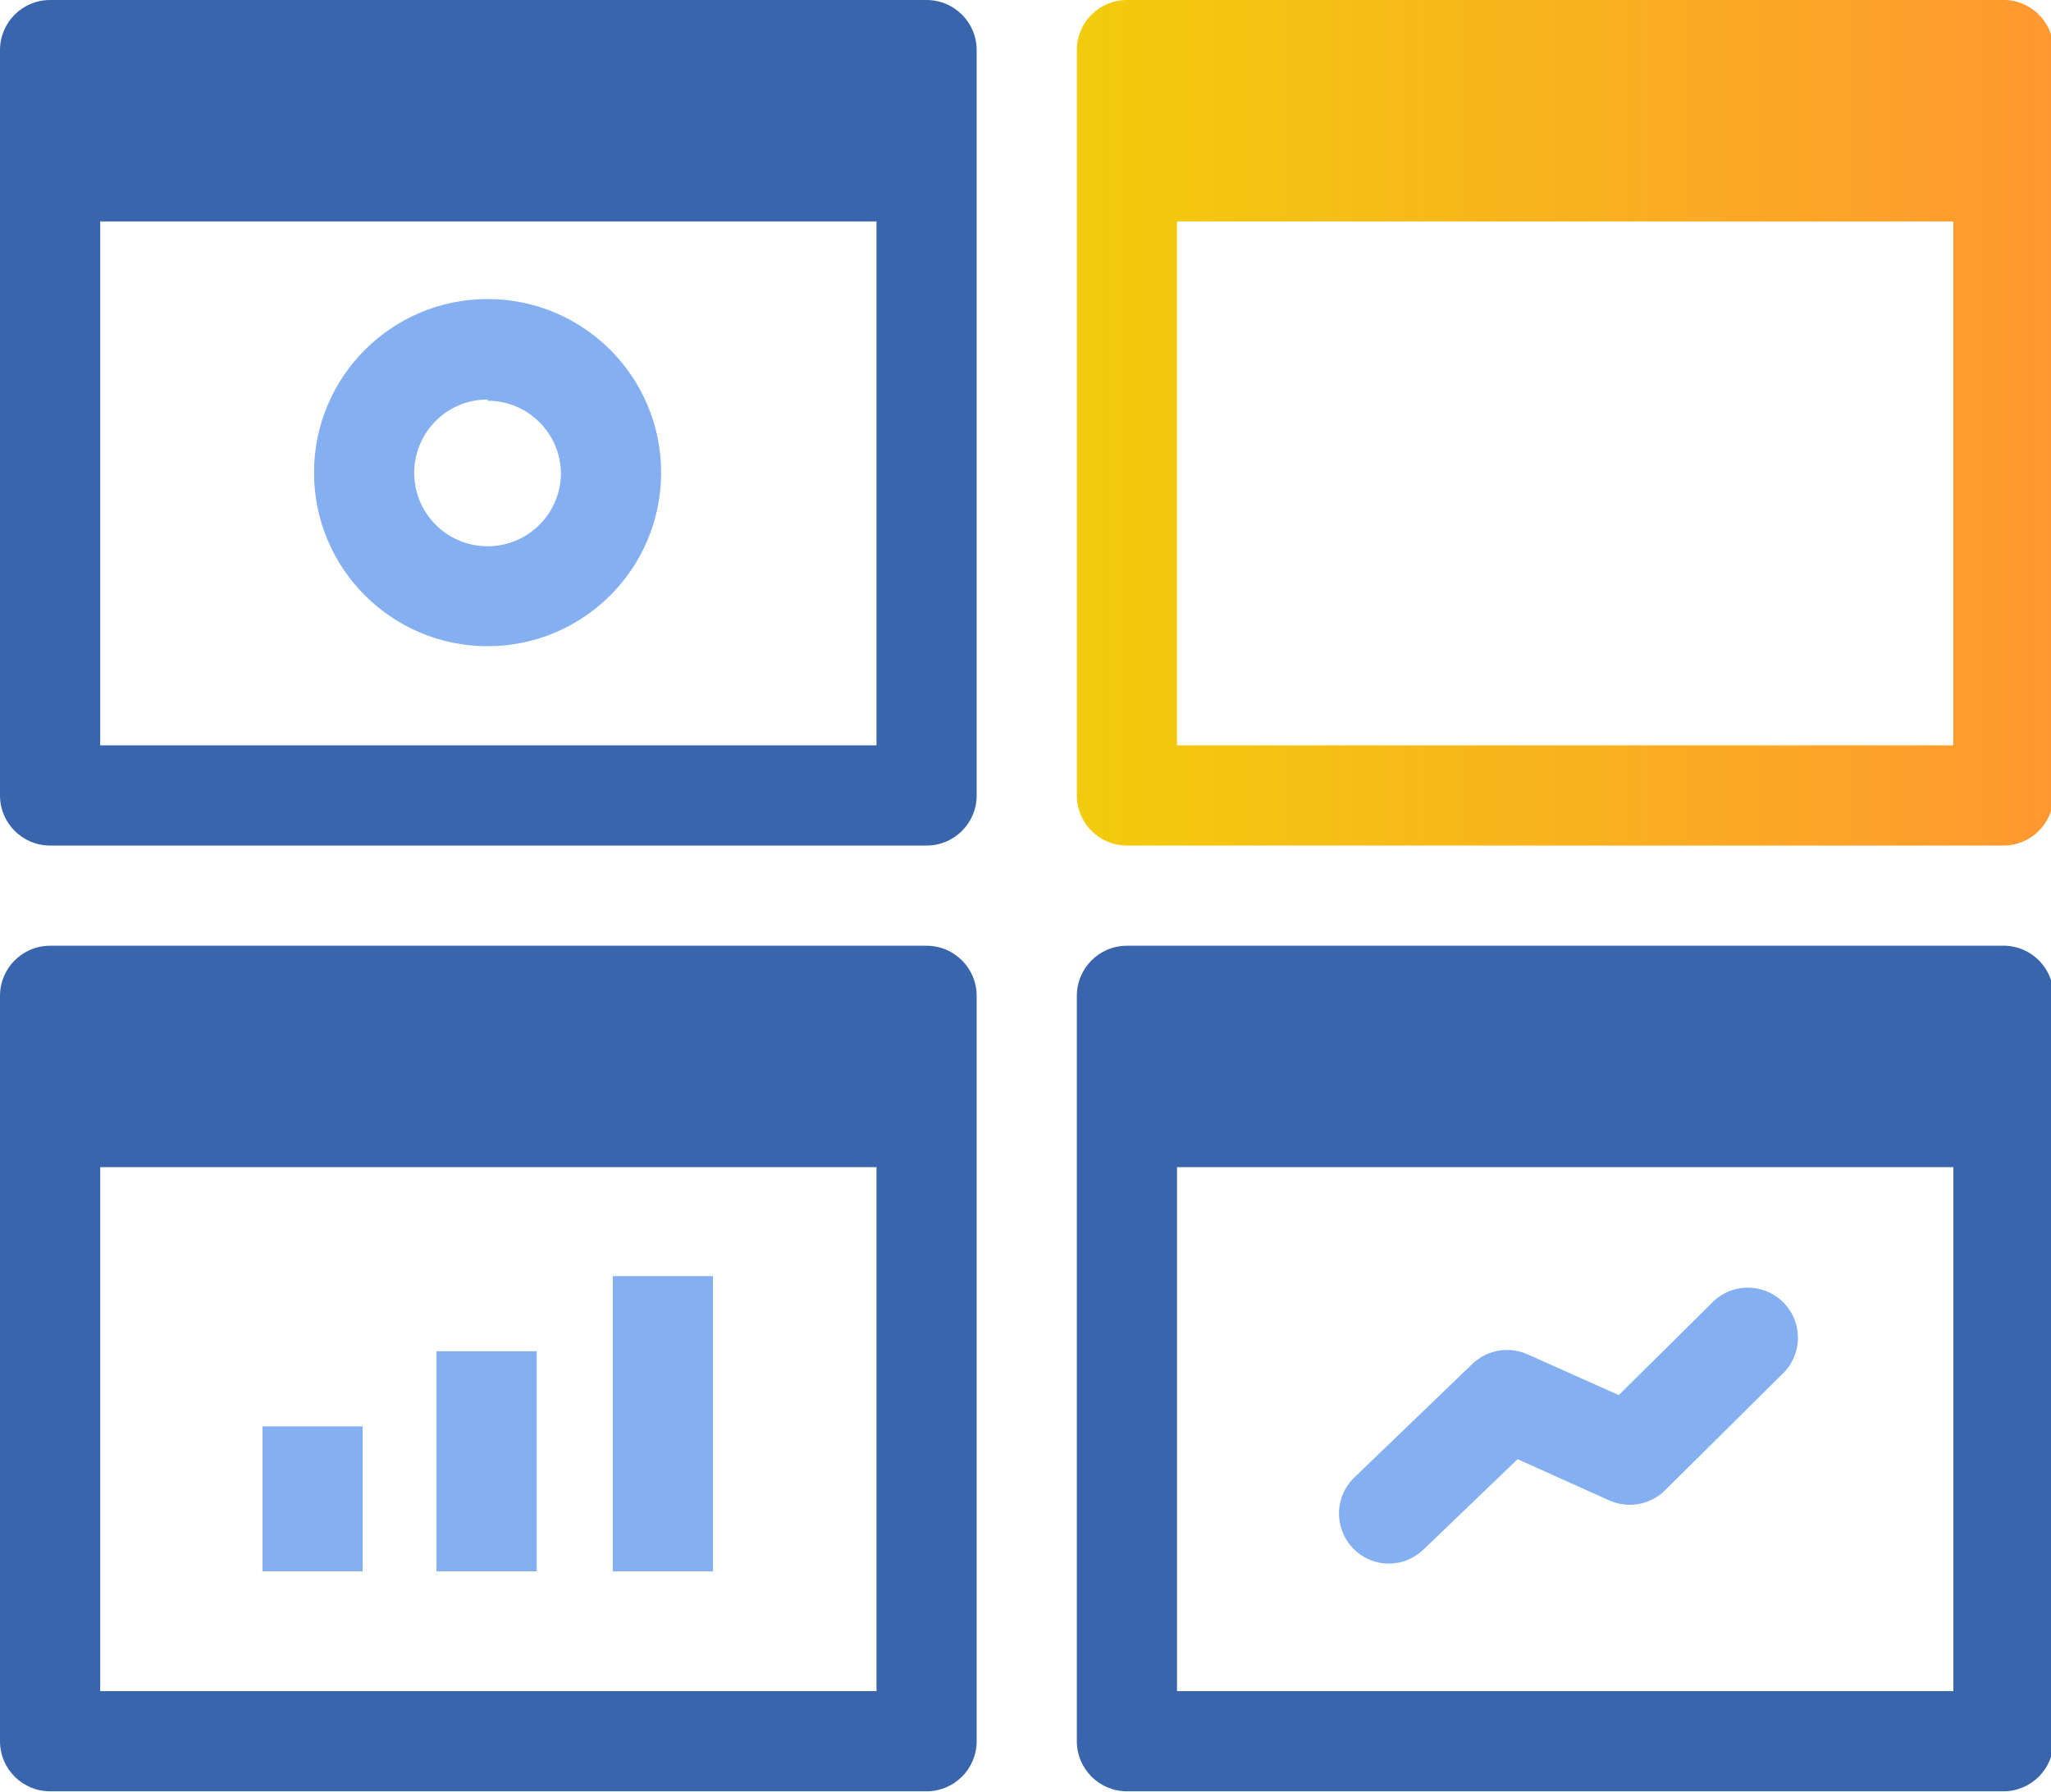
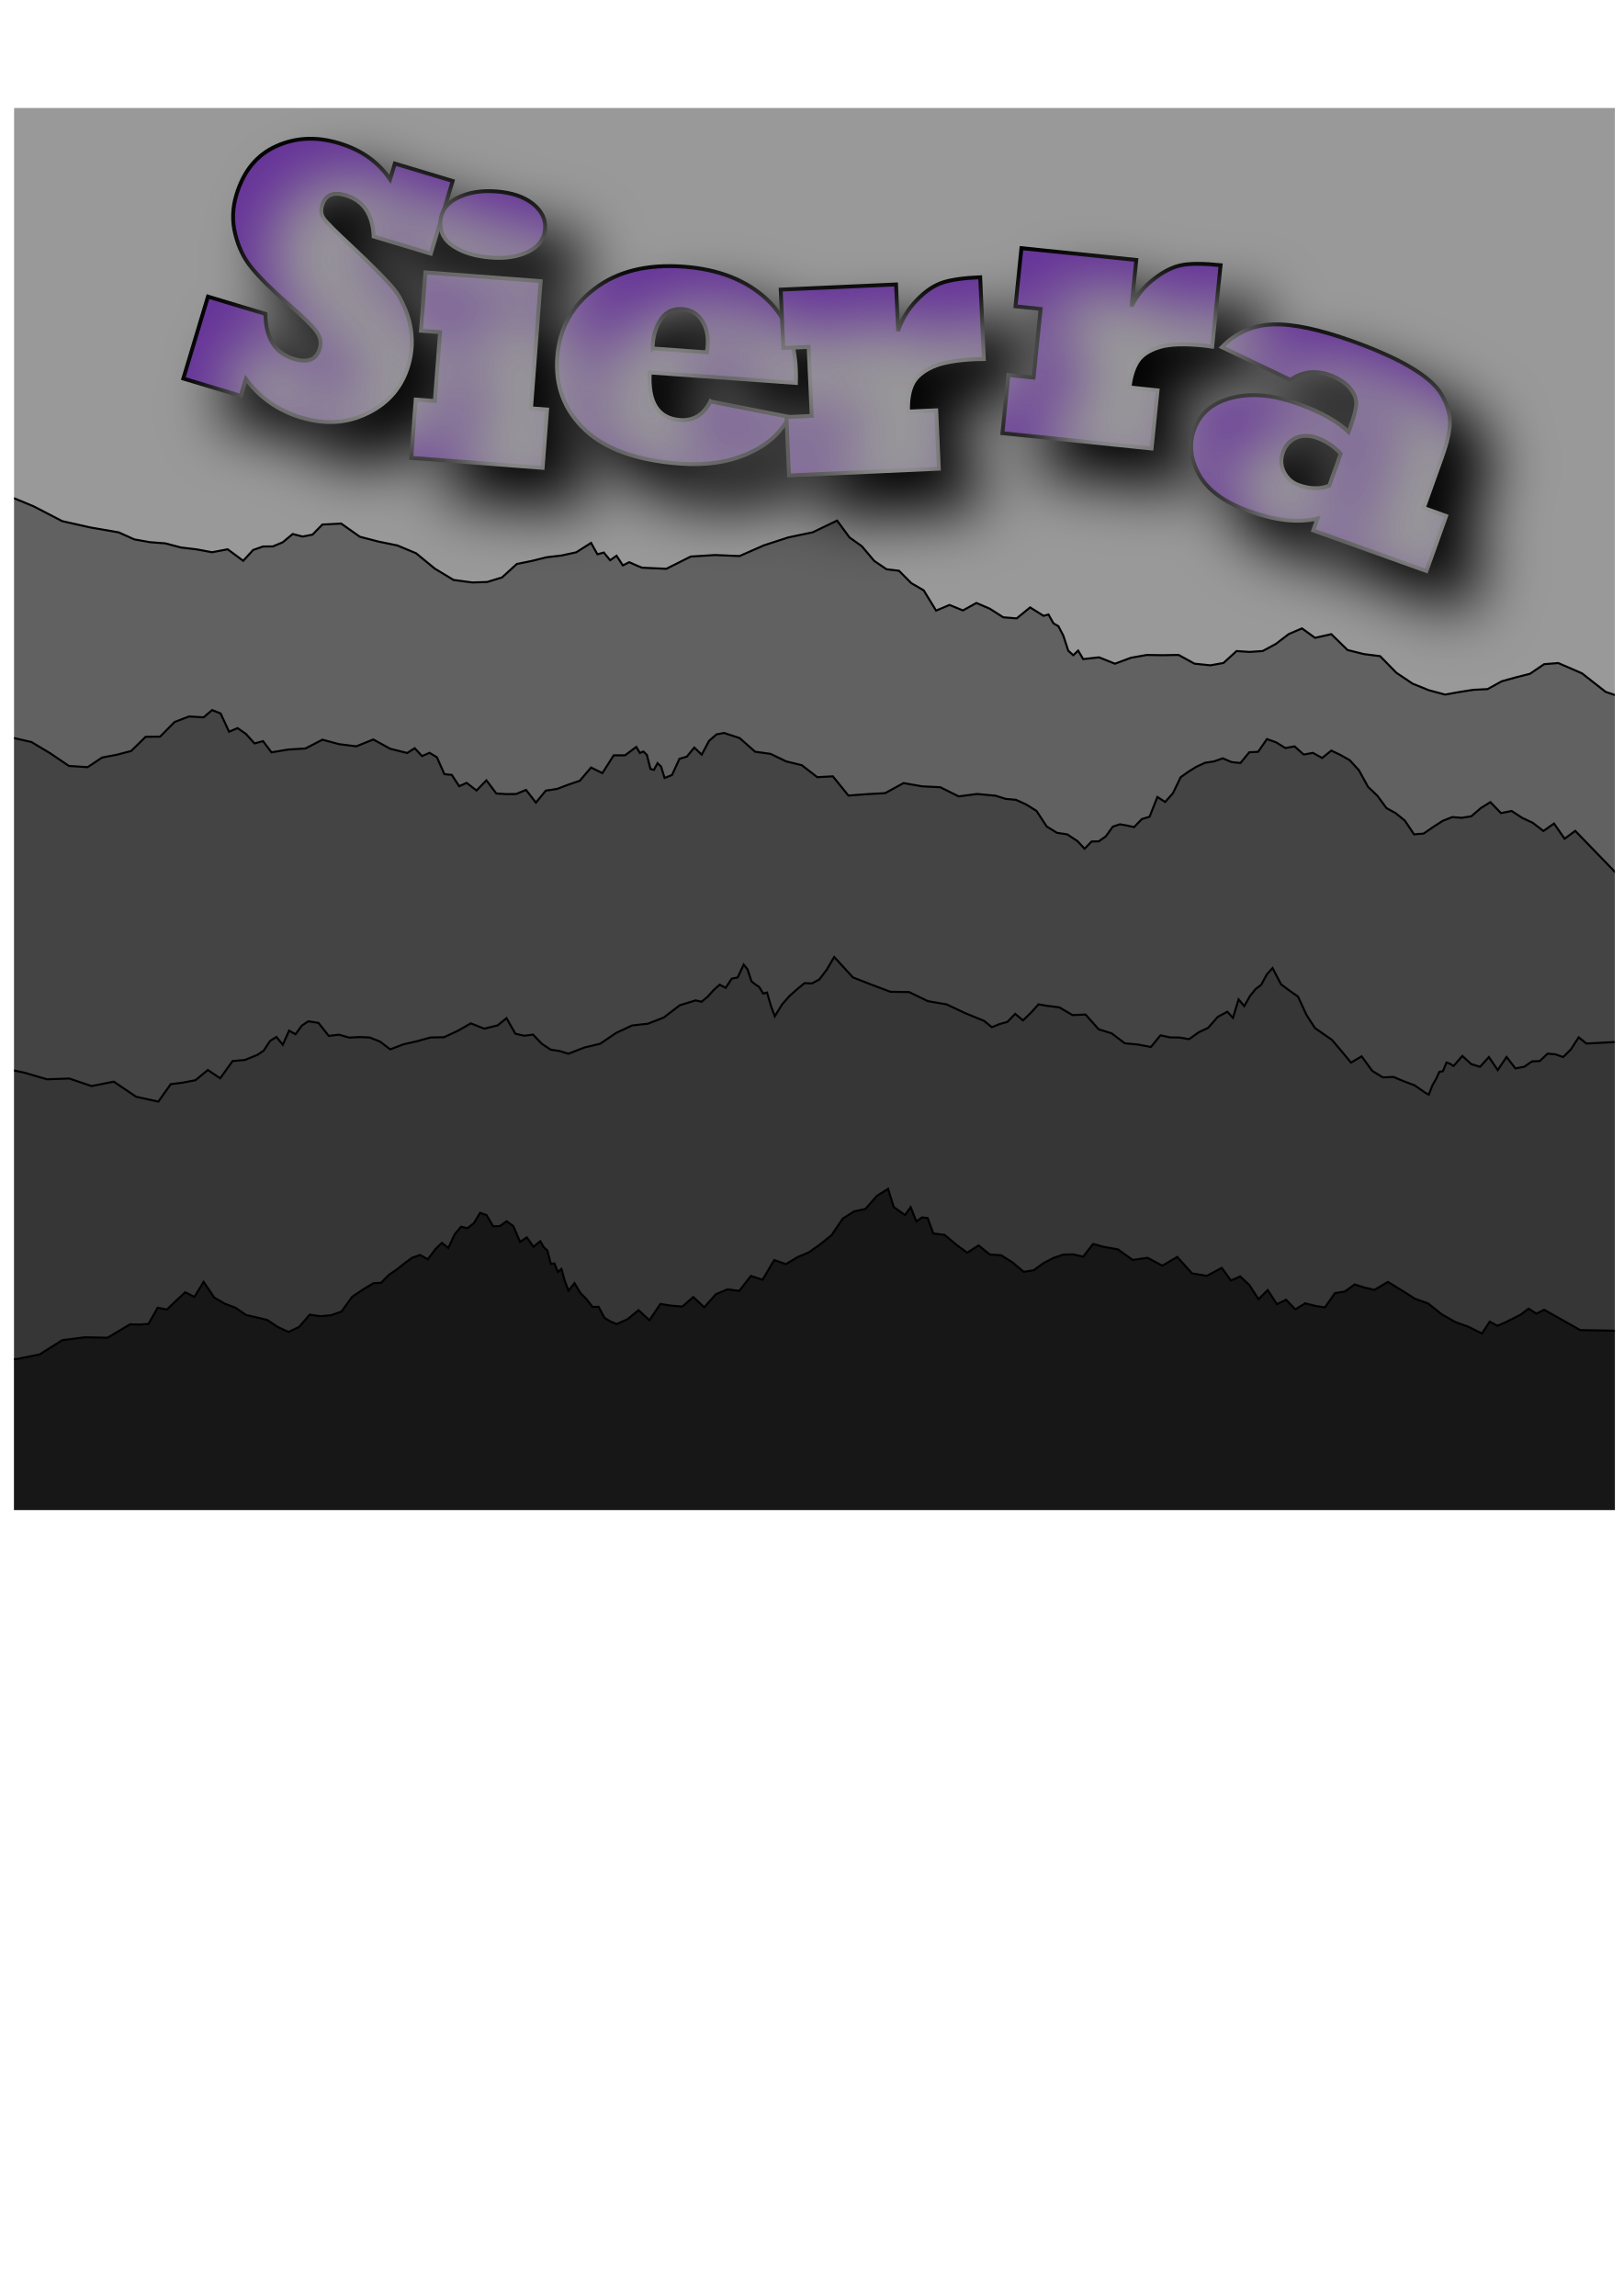
- <svg xmlns="http://www.w3.org/2000/svg" viewBox="0 0 81.9 71.52">
-   <defs>
-     <style>
-             .cls-1 {
-                 fill: #84aff1;
-             }
- 
-             .cls-2 {
-                 fill: #3865ab;
-             }
- 
-             .cls-3 {
-                 fill: url(#linear-gradient);
-             }
-         </style>
-     <linearGradient id="linear-gradient" x1="42.95" y1="16.88" x2="81.9" y2="16.88" gradientUnits="userSpaceOnUse">
-       <stop offset="0" stop-color="#f2cc0c" />
-       <stop offset="1" stop-color="#ff9830" />
-     </linearGradient>
+ <svg xmlns="http://www.w3.org/2000/svg" id="svg5" version="1.1" viewBox="0 0 210 297" height="297mm" width="210mm">
+   <defs id="defs2">
+     <clipPath clipPathUnits="userSpaceOnUse" id="clipPath9106">
+       <rect style="fill:#999999;fill-opacity:1;stroke:#000000;stroke-width:0.459" id="rect9108" width="207.032" height="137.903" x="1.824" y="57.42" />
+     </clipPath>
+     <clipPath clipPathUnits="userSpaceOnUse" id="clipPath9110">
+       <rect style="fill:#999999;fill-opacity:1;stroke:#000000;stroke-width:0.459" id="rect9112" width="207.032" height="137.903" x="1.824" y="57.42" />
+     </clipPath>
+     <clipPath clipPathUnits="userSpaceOnUse" id="clipPath9114">
+       <rect style="fill:#999999;fill-opacity:1;stroke:#000000;stroke-width:0.459" id="rect9116" width="207.032" height="137.903" x="1.824" y="57.42" />
+     </clipPath>
+     <clipPath clipPathUnits="userSpaceOnUse" id="clipPath9118">
+       <rect style="fill:#999999;fill-opacity:1;stroke:#000000;stroke-width:0.459" id="rect9120" width="207.032" height="137.903" x="1.824" y="57.42" />
+     </clipPath>
+     <clipPath clipPathUnits="userSpaceOnUse" id="clipPath9122">
+       <rect style="fill:#999999;fill-opacity:1;stroke:#000000;stroke-width:0.459" id="rect9124" width="207.032" height="137.903" x="1.824" y="57.42" />
+     </clipPath>
+     <filter style="color-interpolation-filters:sRGB;" id="filter19882" x="-0.061" y="-0.176" width="1.151" height="1.443">
+       <feGaussianBlur result="result0" in="SourceAlpha" stdDeviation="4" id="feGaussianBlur19876" />
+       <feOffset dx="5" dy="5" result="result4" id="feOffset19878" />
+       <feComposite in="SourceGraphic" in2="result4" operator="xor" result="result3" id="feComposite19880" />
+     </filter>
  </defs>
-   <g id="Layer_2" data-name="Layer 2">
-     <g id="Layer_1-2" data-name="Layer 1">
-       <path class="cls-1" d="M55.46,62.43A2,2,0,0,1,54.07,59l4.72-4.54a2,2,0,0,1,2.2-.39l3.65,1.63,3.68-3.64a2,2,0,1,1,2.81,2.84l-4.64,4.6a2,2,0,0,1-2.22.41L60.6,58.26l-3.76,3.61A2,2,0,0,1,55.46,62.43Z" />
-       <path class="cls-2" d="M37,0H2A2,2,0,0,0,0,2V31.76a2,2,0,0,0,2,2H37a2,2,0,0,0,2-2V2A2,2,0,0,0,37,0ZM4,29.76V8.84H35V29.76Z" />
-       <path class="cls-3" d="M79.9,0H45a2,2,0,0,0-2,2V31.76a2,2,0,0,0,2,2h35a2,2,0,0,0,2-2V2A2,2,0,0,0,79.9,0ZM47,29.76V8.84h31V29.76Z" />
-       <path class="cls-2" d="M37,37.76H2a2,2,0,0,0-2,2V69.52a2,2,0,0,0,2,2H37a2,2,0,0,0,2-2V39.76A2,2,0,0,0,37,37.76ZM4,67.52V46.6H35V67.52Z" />
-       <path class="cls-2" d="M79.9,37.76H45a2,2,0,0,0-2,2V69.52a2,2,0,0,0,2,2h35a2,2,0,0,0,2-2V39.76A2,2,0,0,0,79.9,37.76ZM47,67.52V46.6h31V67.52Z" />
-       <rect class="cls-1" x="10.48" y="56.95" width="4" height="5.79" />
-       <rect class="cls-1" x="17.43" y="53.95" width="4" height="8.79" />
-       <rect class="cls-1" x="24.47" y="50.95" width="4" height="11.79" />
-       <path class="cls-1" d="M19.47,25.8a6.93,6.93,0,1,1,6.93-6.92A6.93,6.93,0,0,1,19.47,25.8Zm0-9.85a2.93,2.93,0,1,0,2.93,2.93A2.93,2.93,0,0,0,19.47,16Z" />
+   <g id="layer1">
+     <rect style="fill:#999999;fill-opacity:1;stroke:#000000;stroke-width:0;stroke-miterlimit:4;stroke-dasharray:none" id="rect846" width="207.032" height="137.903" x="1.824" y="57.42" clip-path="url(#clipPath9122)" transform="matrix(1,0,0,1.31508,0,-61.54229)" />
+     <path style="fill:#0e0e0e;stroke:#000000;stroke-width:0.265px;stroke-linecap:butt;stroke-linejoin:miter;stroke-opacity:1;fill-opacity:0.4" d="M -13.899 60.186 L -10.241 61.816 L -6.584 62.009 L -2.926 63.608 L 0.732 64 L 4.389 65.515 L 8.047 67.414 L 11.704 68.234 L 15.362 68.868 L 17.374 69.774 L 19.386 70.133 L 21.397 70.289 L 23.409 70.823 L 25.421 71.062 L 27.432 71.436 L 29.444 71.053 L 31.456 72.543 L 32.736 71.145 L 34.016 70.693 L 35.296 70.68 L 36.576 70.144 L 37.856 69.076 L 39.137 69.406 L 40.417 69.159 L 41.697 67.851 L 44.12 67.724 L 46.543 69.434 L 48.967 70.061 L 51.39 70.557 L 53.813 71.567 L 56.236 73.556 L 58.659 75.018 L 61.083 75.346 L 63.003 75.283 L 64.923 74.697 L 66.843 72.954 L 68.763 72.564 L 70.684 72.085 L 72.604 71.86 L 74.524 71.446 L 76.445 70.228 L 77.267 71.7 L 78.091 71.475 L 78.913 72.469 L 79.737 71.889 L 80.559 73.139 L 81.382 72.721 L 82.205 73.093 L 83.028 73.433 L 86.183 73.577 L 89.338 71.992 L 92.493 71.796 L 95.647 71.928 L 98.802 70.543 L 101.957 69.516 L 105.111 68.856 L 108.266 67.34 L 109.866 69.517 L 111.466 70.658 L 113.067 72.558 L 114.667 73.64 L 116.267 73.829 L 117.867 75.435 L 119.468 76.368 L 121.068 78.985 L 122.805 78.253 L 124.542 78.964 L 126.28 77.995 L 128.017 78.74 L 129.755 79.854 L 131.492 79.993 L 133.229 78.573 L 134.967 79.66 L 135.607 79.488 L 136.247 80.632 L 136.887 81.002 L 137.527 82.23 L 138.167 84.18 L 138.807 84.754 L 139.447 84.158 L 140.087 85.258 L 142.145 85.031 L 144.202 85.855 L 146.26 85.088 L 148.317 84.724 L 150.375 84.754 L 152.432 84.719 L 154.489 85.85 L 156.547 86.064 L 158.238 85.759 L 159.93 84.217 L 161.622 84.331 L 163.313 84.213 L 165.005 83.297 L 166.697 82.011 L 168.388 81.287 L 170.08 82.507 L 172.183 82.035 L 174.286 84.084 L 176.389 84.609 L 178.493 84.877 L 180.596 87.025 L 182.699 88.436 L 184.802 89.287 L 186.905 89.849 L 188.734 89.518 L 190.563 89.23 L 192.392 89.14 L 194.22 88.132 L 196.049 87.623 L 197.878 87.158 L 199.707 85.916 L 201.536 85.771 L 204.599 87.095 L 207.662 89.496 L 210.726 90.533 L 213.789 91.745 L 216.852 93.095 L 219.915 92.648 L 222.979 95.371 L 226.042 95.954 L 241.404 223.919 L -87.052 229.192 Z" id="path2048" clip-path="url(#clipPath9118)" />
+     <path style="fill:#000000;stroke:#000000;stroke-width:0.265px;stroke-linecap:butt;stroke-linejoin:miter;stroke-opacity:1;fill-opacity:0.3" d="M -8.047 91.213 L -5.624 92.91 L -3.2 93.472 L -0.777 94.287 L 1.646 95.431 L 4.069 95.986 L 6.492 97.438 L 8.915 99.08 L 11.339 99.235 L 13.213 97.988 L 15.088 97.636 L 16.962 97.145 L 18.837 95.308 L 20.711 95.287 L 22.586 93.391 L 24.46 92.679 L 26.335 92.791 L 27.432 91.856 L 28.53 92.287 L 29.627 94.654 L 30.724 94.185 L 31.821 94.95 L 32.919 96.169 L 34.016 95.869 L 35.113 97.319 L 37.308 96.953 L 39.502 96.82 L 41.697 95.684 L 43.892 96.269 L 46.086 96.54 L 48.281 95.656 L 50.475 96.858 L 52.67 97.406 L 53.63 96.784 L 54.59 97.804 L 55.55 97.378 L 56.511 97.96 L 57.471 100.138 L 58.431 100.236 L 59.391 101.703 L 60.351 101.266 L 61.631 102.257 L 62.911 100.943 L 64.192 102.645 L 65.472 102.722 L 66.752 102.711 L 68.032 102.179 L 69.312 103.823 L 70.592 102.273 L 72.055 102.049 L 73.519 101.494 L 74.981 101.002 L 76.445 99.286 L 77.908 100.004 L 79.371 97.709 L 80.834 97.707 L 82.297 96.616 L 82.754 97.402 L 83.211 97.21 L 83.668 97.655 L 84.126 99.475 L 84.583 99.582 L 85.04 98.72 L 85.497 99.159 L 85.954 100.634 L 86.915 100.251 L 87.875 98.16 L 88.835 97.874 L 89.795 96.697 L 90.755 97.619 L 91.715 95.821 L 92.675 94.995 L 93.635 94.811 L 95.647 95.465 L 97.659 97.235 L 99.671 97.523 L 101.682 98.49 L 103.694 98.981 L 105.706 100.532 L 107.717 100.425 L 109.729 102.91 L 112.107 102.731 L 114.484 102.595 L 116.861 101.295 L 119.239 101.715 L 121.616 101.833 L 123.994 103.018 L 126.371 102.705 L 128.749 102.928 L 130.075 103.341 L 131.401 103.461 L 132.726 104.068 L 134.052 104.891 L 135.378 106.914 L 136.704 107.728 L 138.03 107.93 L 139.356 108.804 L 140.27 109.787 L 141.185 108.85 L 142.099 108.837 L 143.014 108.192 L 143.928 106.929 L 144.842 106.628 L 145.757 106.787 L 146.671 106.995 L 147.677 105.954 L 148.683 105.644 L 149.689 103.093 L 150.695 103.741 L 151.7 102.604 L 152.706 100.531 L 153.712 99.819 L 154.718 99.191 L 155.861 98.668 L 157.004 98.495 L 158.147 98.092 L 159.29 98.583 L 160.433 98.698 L 161.576 97.309 L 162.719 97.25 L 163.862 95.601 L 165.051 96.031 L 166.24 96.765 L 167.428 96.547 L 168.617 97.606 L 169.806 97.389 L 170.994 98.047 L 172.183 97.093 L 173.372 97.661 L 174.561 98.332 L 175.749 99.631 L 176.938 101.79 L 178.127 102.914 L 179.316 104.528 L 180.504 105.184 L 181.693 106.147 L 182.882 107.926 L 184.116 107.83 L 185.351 106.983 L 186.585 106.186 L 187.82 105.696 L 189.054 105.788 L 190.288 105.592 L 191.523 104.528 L 192.757 103.761 L 194.129 105.185 L 195.501 104.904 L 196.872 105.794 L 198.244 106.437 L 199.615 107.495 L 200.987 106.529 L 202.359 108.497 L 203.73 107.476 L 318.58 226.192 L -87.052 228.711 Z" id="path4410" clip-path="url(#clipPath9114)" />
+     <path style="fill:#000000;stroke:#000000;stroke-width:0.265px;stroke-linecap:butt;stroke-linejoin:miter;stroke-opacity:1;fill-opacity:0.2" d="m -50.841,140.881 6.035,-0.126 6.035,-0.993 6.035,-1.19 6.035,1.313 6.035,-0.242 6.035,-1.337 6.035,-0.017 6.035,1.309 2.88,-1.45 2.88,0.622 2.88,0.844 2.88,-0.101 2.88,0.974 2.88,-0.57 2.88,1.95 2.88,0.635 1.6,-2.259 1.6,-0.203 1.6,-0.308 1.6,-1.319 1.6,1.072 1.6,-2.231 1.6,-0.143 1.6,-0.652 0.823,-0.551 0.823,-1.25 0.823,-0.522 0.823,1.009 0.823,-1.827 0.823,0.47 0.823,-1.12 0.823,-0.556 1.326,0.206 1.326,1.68 1.326,-0.153 1.326,0.374 1.326,-0.073 1.326,0.057 1.326,0.528 1.326,1.01 1.737,-0.661 1.737,-0.393 1.737,-0.485 1.737,-0.031 1.737,-0.803 1.737,-0.988 1.737,0.681 1.737,-0.424 1.143,-0.93 1.143,2.008 1.143,0.263 1.143,-0.144 1.143,1.189 1.143,0.756 1.143,0.176 1.143,0.35 2.057,-0.797 2.058,-0.496 2.057,-1.396 2.057,-0.963 2.057,-0.231 2.057,-0.805 2.058,-1.58 2.057,-0.628 0.777,0.171 0.777,-0.65 0.777,-0.859 0.777,-0.697 0.777,0.41 0.777,-1.182 0.777,-0.166 0.777,-1.665 0.503,0.631 0.503,1.545 0.503,0.391 0.503,0.337 0.503,0.849 0.503,-0.135 0.503,1.727 0.503,1.343 0.96,-1.56 0.96,-1.081 0.96,-0.85 0.96,-0.795 0.96,0.041 0.961,-0.519 0.96,-1.269 0.96,-1.637 2.423,2.646 2.423,0.946 2.423,0.913 2.424,0.036 2.423,1.174 2.423,0.418 2.423,1.145 2.423,0.986 1.006,0.823 1.006,-0.41 1.006,-0.28 1.006,-1.037 1.006,0.845 1.005,-0.963 1.006,-1.114 1.006,0.176 1.692,0.215 1.691,0.999 1.692,-0.07 1.692,1.905 1.691,0.53 1.692,1.282 1.692,0.162 1.691,0.314 1.235,-1.503 1.234,0.262 1.235,0.02 1.234,0.212 1.235,-0.883 1.234,-0.586 1.234,-1.412 1.235,-0.665 0.731,0.788 0.732,-2.383 0.732,0.869 0.731,-1.295 0.732,-0.913 0.731,-0.55 0.732,-1.367 0.731,-0.799 1.097,2.1 1.098,0.819 1.097,0.765 1.097,2.382 1.098,1.69 1.097,0.769 1.097,0.761 1.097,1.291 1.372,1.651 1.372,-0.807 1.371,1.875 1.372,0.845 1.372,-0.057 1.371,0.571 1.372,0.517 1.371,0.95 0.458,0.257 0.457,-1.188 0.457,-0.793 0.457,-0.979 0.457,-0.073 0.458,-1.129 0.457,0.158 0.457,0.293 1.143,-1.299 1.143,1.052 1.143,0.349 1.143,-1.26 1.143,1.688 1.143,-1.699 1.143,1.479 1.143,-0.214 1.006,-0.69 1.006,-0.051 1.006,-0.949 1.006,0.078 1.005,0.358 1.006,-0.99 1.006,-1.565 1.006,0.808 6.629,-0.355 6.63,-1.137 6.629,0.92 6.63,-0.156 6.629,-0.091 6.63,-1.572 6.629,1.046 6.63,-1.064 5.12,138.641 -318.58,1.916 z" id="path5667" clip-path="url(#clipPath9110)" />
+     <path style="fill:#000000;fill-opacity:0.574;stroke:#000000;stroke-width:0.265px;stroke-linecap:butt;stroke-linejoin:miter;stroke-opacity:1" d="m -6.584,176.437 2.926,-1.059 2.926,0.509 2.926,-0.09 2.926,-0.592 2.926,-1.842 2.926,-0.379 2.926,0.06 2.926,-1.737 1.189,0.029 1.189,-0.073 1.189,-2.099 1.189,0.232 1.189,-1.133 1.189,-1.099 1.189,0.598 1.189,-1.946 1.372,2.027 1.372,0.804 1.372,0.515 1.372,0.941 1.372,0.31 1.372,0.334 1.372,0.914 1.372,0.637 1.372,-0.647 1.372,-1.592 1.372,0.201 1.372,-0.122 1.372,-0.483 1.372,-1.907 1.372,-0.919 1.372,-0.831 1.006,-0.065 1.006,-1.031 1.006,-0.672 1.006,-0.812 1.006,-0.728 1.006,-0.35 1.006,0.555 1.006,-1.341 0.823,-0.787 0.823,0.662 0.823,-1.763 0.823,-0.983 0.823,0.194 0.823,-0.637 0.823,-1.357 0.823,0.296 0.869,1.451 0.869,-0.035 0.869,-0.62 0.869,0.633 0.869,2.041 0.869,-0.584 0.869,1.214 0.869,-0.721 0.457,0.778 0.457,0.413 0.457,1.752 0.457,-0.071 0.457,1.104 0.457,-0.388 0.457,1.622 0.457,1.185 0.777,-0.969 0.777,1.293 0.777,0.782 0.777,1.003 0.777,-0.023 0.777,1.439 0.777,0.472 0.777,0.329 1.417,-0.63 1.417,-1.169 1.417,1.296 1.417,-2.1 1.417,0.219 1.417,0.116 1.417,-1.23 1.417,1.326 1.509,-1.69 1.509,-0.637 1.509,0.204 1.509,-1.933 1.509,0.489 1.509,-2.541 1.508,0.526 1.509,-0.908 1.463,-0.621 1.463,-1.035 1.463,-1.18 1.463,-2.151 1.464,-0.93 1.463,-0.315 1.463,-1.674 1.463,-0.93 0.731,2.344 0.732,0.533 0.731,0.516 0.732,-1.022 0.731,1.846 0.732,-0.519 0.731,0.082 0.732,1.991 1.463,0.191 1.463,1.229 1.463,1.071 1.463,-0.939 1.463,1.174 1.463,0.095 1.463,0.925 1.463,1.229 1.281,-0.217 1.28,-0.925 1.28,-0.664 1.28,-0.435 1.28,-0.025 1.28,0.298 1.281,-1.65 1.28,0.36 1.92,0.339 1.92,1.372 1.921,-0.274 1.92,1.015 1.92,-1.127 1.92,2.128 1.921,0.315 1.92,-1.032 1.189,1.639 1.188,-0.539 1.189,1.121 1.189,1.833 1.188,-1.184 1.189,1.824 1.189,-0.566 1.189,1.24 1.28,-0.781 1.28,0.329 1.28,0.197 1.28,-1.839 1.281,-0.209 1.28,-0.925 1.28,0.412 1.28,0.291 1.737,-1.026 1.738,1.058 1.737,1.109 1.738,0.626 1.737,1.39 1.737,0.995 1.738,0.631 1.737,0.865 1.006,-1.53 1.006,0.535 1.006,-0.446 1.005,-0.495 1.006,-0.52 1.006,-0.758 1.006,0.642 1.006,-0.499 4.663,2.63 4.664,0.084 4.663,2.549 4.664,1.624 4.663,2.606 4.664,0.913 4.663,1.403 4.664,2.365 -13.534,25.207 c 0,0 -238.843,6.388 -237.38,4.193 1.463,-2.194 7.681,-34.153 7.681,-34.153 l -0.046,-0.697 -0.046,-0.201 -0.046,-0.933 -0.046,0.228 -0.046,0.92 -0.046,-1.309 -0.046,-0.099 z" id="path6962" clip-path="url(#clipPath9106)" />
+     <g aria-label="Sierra" transform="translate(35.47805,-11.33444)" id="text11262" style="font-size:50.8px;line-height:1.25;fill:#663399;stroke:#000000;stroke-width:0.5;filter:url(#filter19882)">
+       <path d="m -4.33,62.534 -7.435,-2.236 3.186,-10.594 7.435,2.236 q 0.03,4.723 3.712,5.831 2.66,0.8 3.303,-1.338 0.336,-1.116 -0.369,-2.131 -0.755,-1.108 -3.533,-3.497 -3.488,-3.044 -4.988,-4.945 -1.417,-1.747 -2.033,-4.264 -0.623,-2.493 0.149,-5.058 1.386,-4.608 5.158,-6.297 3.748,-1.696 8.095,-0.389 4.347,1.307 6.621,4.685 l 0.614,-2.043 7.482,2.25 -2.829,9.406 -7.387,-2.222 q -0.182,-4.303 -3.627,-5.339 -2.423,-0.729 -3.044,1.338 -0.3,0.998 0.239,1.704 0.508,0.723 3.606,3.597 4.141,3.887 5.444,5.497 0.667,0.796 1.222,2.051 0.586,1.238 0.842,2.455 0.606,2.721 -0.208,5.429 -1.25,4.157 -5.203,6.102 -3.967,1.993 -8.67,0.578 -4.371,-1.315 -7.131,-4.968 z" style="font-size:50.8px;font-family:'Rockwell Extra Bold';-inkscape-font-specification:'Rockwell Extra Bold, '" id="path20299" />
+       <path d="m 34.706,71.855 -16.992,-1.293 0.574,-7.544 2.473,0.188 0.678,-8.904 -2.473,-0.188 0.574,-7.544 14.914,1.135 -1.252,16.448 2.078,0.158 z M 21.49,39.903 q 0.149,-1.954 2.242,-2.989 2.069,-1.037 4.988,-0.815 2.993,0.228 4.729,1.604 1.71,1.399 1.572,3.204 -0.149,1.954 -2.115,2.949 -1.993,1.018 -4.887,0.797 -2.943,-0.224 -4.816,-1.436 -1.875,-1.187 -1.713,-3.315 z" style="font-size:50.8px;font-family:'Rockwell Extra Bold';-inkscape-font-specification:'Rockwell Extra Bold, '" id="path20301" />
+       <path d="m 48.935,56.408 7.002,0.504 q 0.103,-0.739 0.11,-0.838 0.141,-1.955 -0.757,-3.312 -0.899,-1.333 -2.532,-1.45 -1.682,-0.121 -2.673,1.2 -0.992,1.346 -1.14,3.4 -0.02,0.272 -0.011,0.497 z m 7.465,6.854 10.177,2 q -0.808,1.558 -2.138,2.756 -1.328,1.173 -3.177,1.985 -3.726,1.672 -8.724,1.312 -8.387,-0.603 -12.367,-4.396 -3.982,-3.768 -3.578,-9.384 0.395,-5.492 4.84,-8.853 4.395,-3.364 11.471,-2.856 6.804,0.489 10.835,4.261 3.959,3.741 3.725,10.787 l -18.902,-1.36 q -0.346,5.844 3.934,6.152 2.573,0.185 3.903,-2.405 z" style="font-size:50.8px;font-family:'Rockwell Extra Bold';-inkscape-font-specification:'Rockwell Extra Bold, '" id="path20303" />
+       <path d="m 85.95,71.967 -19.378,0.868 -0.339,-7.558 3.271,-0.147 -0.4,-8.921 -3.271,0.147 -0.339,-7.558 14.917,-0.668 0.27,6.021 q 0.742,-2.293 2.428,-4.007 1.613,-1.686 3.325,-2.259 1.639,-0.545 4.861,-0.689 l 0.474,10.581 q -0.422,-0.006 -1.042,0.022 -3.816,0.171 -5.64,1.022 -1.897,0.88 -2.533,2.199 -0.659,1.37 -0.586,3.552 l 3.643,-0.163 z" style="font-size:50.8px;font-family:'Rockwell Extra Bold';-inkscape-font-specification:'Rockwell Extra Bold, '" id="path20305" />
+       <path d="m 113.463,69.355 -19.295,-1.985 0.774,-7.526 3.257,0.335 0.914,-8.883 -3.257,-0.335 0.774,-7.526 14.854,1.528 -0.617,5.996 q 1.07,-2.159 2.989,-3.607 1.843,-1.431 3.621,-1.747 1.701,-0.299 4.909,0.031 l -1.084,10.536 q -0.417,-0.068 -1.034,-0.131 -3.8,-0.391 -5.729,0.183 -2.006,0.592 -2.829,1.804 -0.853,1.259 -1.101,3.428 l 3.627,0.373 z" style="font-size:50.8px;font-family:'Rockwell Extra Bold';-inkscape-font-specification:'Rockwell Extra Bold, '" id="path20307" />
+       <path d="m 136.443,74.159 1.482,-4.133 q -1.263,-1.401 -3.014,-2.029 -1.541,-0.553 -2.753,-0.038 -1.22,0.537 -1.698,1.868 -0.494,1.378 0.13,2.576 0.639,1.231 1.877,1.674 2.195,0.787 3.976,0.082 z m -5.027,-13.687 -8.865,-4.232 q 2.715,-2.795 6.586,-2.935 3.825,-0.157 10.339,2.179 2.405,0.862 4.238,1.704 1.864,0.827 3.25,1.666 2.896,1.697 3.955,3.447 1.051,1.773 1.124,3.407 0.08,1.689 -1.034,4.794 l -2.344,6.538 2.895,1.038 -2.553,7.122 -14.64,-5.249 0.553,-1.541 q -3.739,0.873 -8.829,-0.952 -4.787,-1.716 -6.461,-4.688 -1.698,-2.98 -0.668,-5.852 1.139,-3.175 4.879,-4.127 3.717,-0.96 8.527,0.765 4.39,1.574 6.571,3.647 l 0.243,-0.677 q 0.753,-2.101 0.751,-3.051 -0.009,-1.004 -0.903,-2.037 -0.95,-1.026 -2.491,-1.578 -2.825,-1.013 -5.122,0.614 z" style="font-size:50.8px;font-family:'Rockwell Extra Bold';-inkscape-font-specification:'Rockwell Extra Bold, '" id="path20309" />
    </g>
  </g>
</svg>
